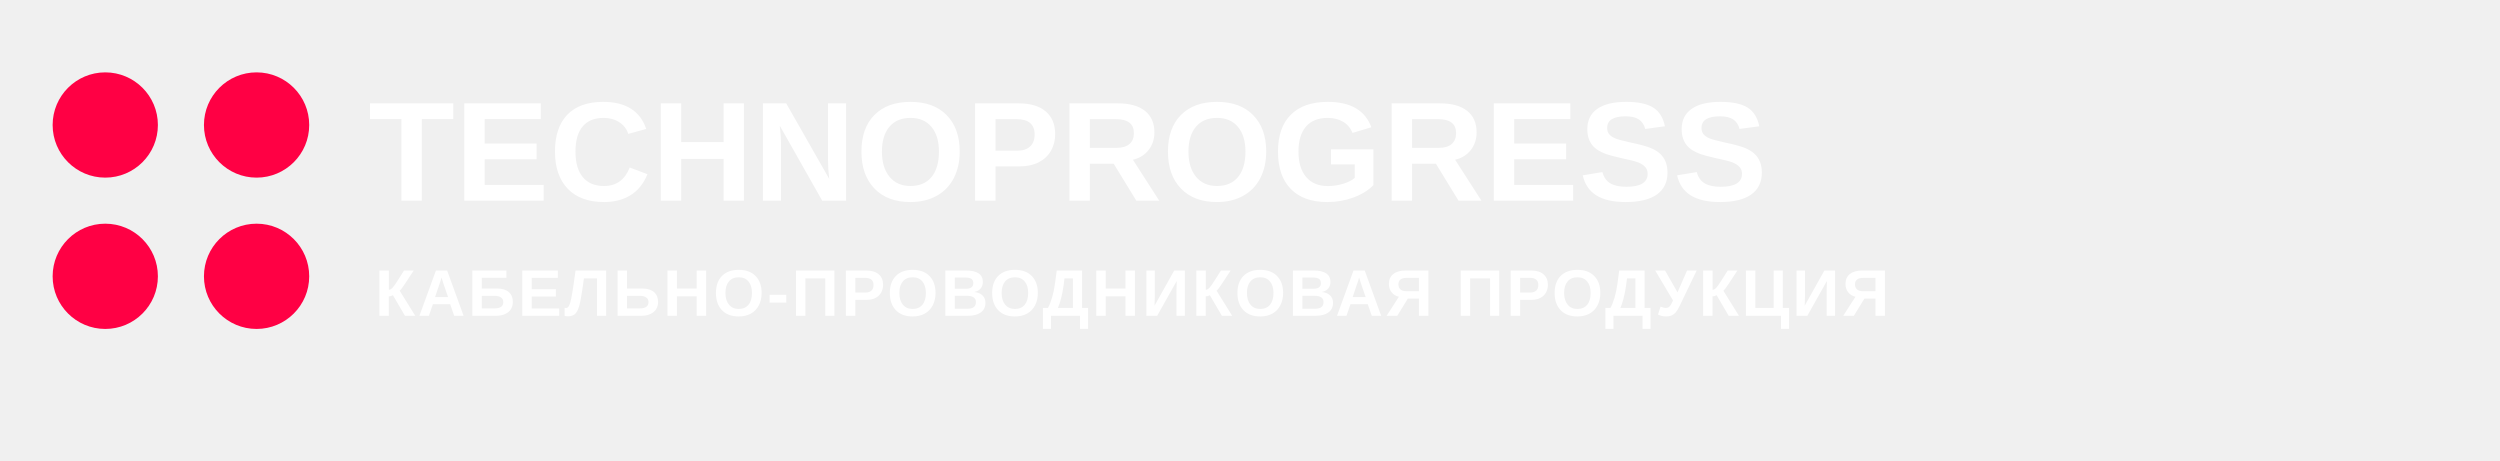
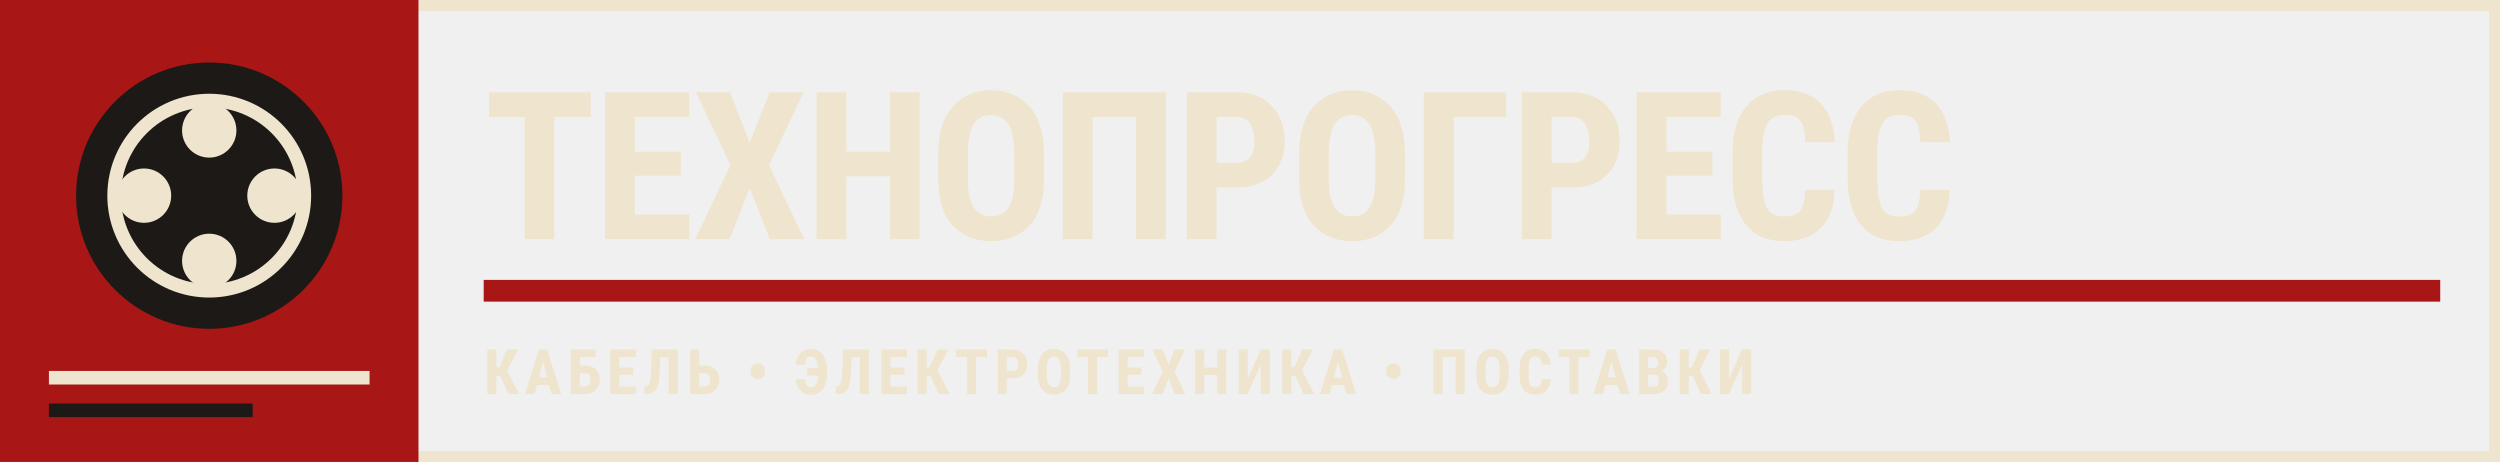
- <svg xmlns="http://www.w3.org/2000/svg" viewBox="0 0 760 140" role="img" aria-labelledby="title">
-   <rect width="760" height="140" fill="none" />
-   <g fill="#f04" transform="translate(14 20)">
-     <circle cx="18" cy="18" r="16" />
-     <circle cx="64" cy="18" r="16" />
-     <circle cx="18" cy="64" r="16" />
-     <circle cx="64" cy="64" r="16" />
+ <svg xmlns="http://www.w3.org/2000/svg" viewBox="0 0 920 170" role="img" aria-labelledby="title desc">
+   <rect x="2" y="2" width="916" height="166" fill="none" stroke="#efe4cd" stroke-width="4" />
+   <rect width="154" height="170" fill="#a81616" />
+   <circle cx="77" cy="72" r="49" fill="#1c1916" />
+   <circle cx="77" cy="72" r="35" fill="none" stroke="#efe4cd" stroke-width="5" />
+   <g fill="#efe4cd">
+     <circle cx="77" cy="48" r="10" />
+     <circle cx="53" cy="72" r="10" />
+     <circle cx="101" cy="72" r="10" />
+     <circle cx="77" cy="96" r="10" />
  </g>
-   <text x="112" y="61" fill="#fff" font-family="Arial, sans-serif" font-size="43" font-weight="900" letter-spacing="0">TECHNOPROGRESS</text>
-   <text x="114" y="96" fill="#fff" font-family="Arial, sans-serif" font-size="20" font-weight="800" letter-spacing="0.04em">КАБЕЛЬНО-ПРОВОДНИКОВАЯ ПРОДУКЦИЯ</text>
+   <path d="M18 139H136" stroke="#efe4cd" stroke-width="5" />
+   <path d="M18 151H93" stroke="#1c1916" stroke-width="5" />
+   <text x="178" y="88" fill="#efe4cd" font-family="Impact, 'Arial Narrow', 'Roboto Condensed', Arial, sans-serif" font-size="76" font-weight="900" letter-spacing="-1">ТЕХНОПРОГРЕСС</text>
+   <rect x="178" y="103" width="720" height="8" fill="#a81616" />
+   <text x="178" y="145" fill="#efe4cd" font-family="'Arial Narrow', 'Roboto Condensed', Arial, sans-serif" font-size="23" font-weight="800" letter-spacing="2">КАБЕЛЬ • ЭЛЕКТРОТЕХНИКА • ПОСТАВКИ</text>
</svg>
